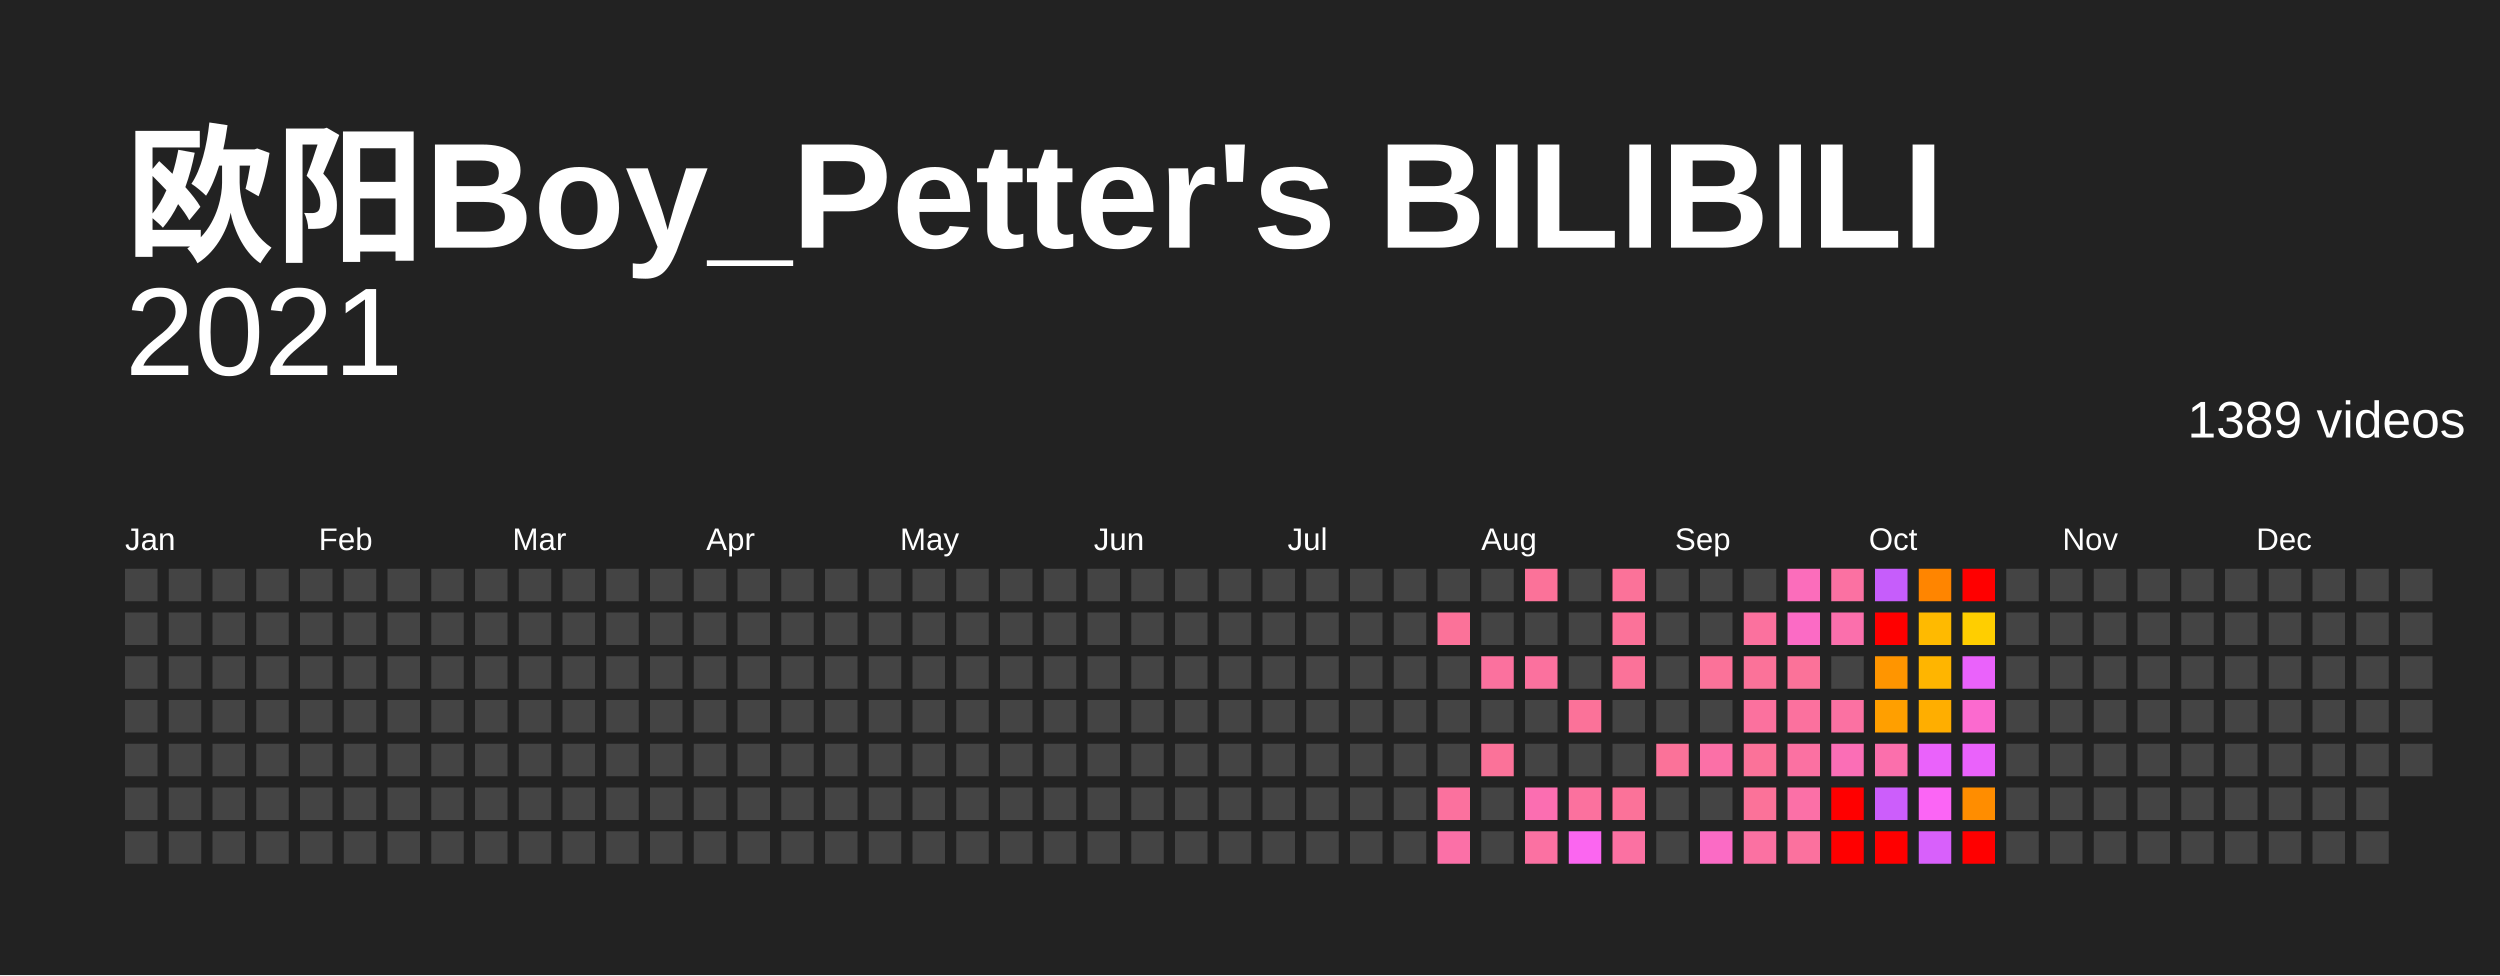
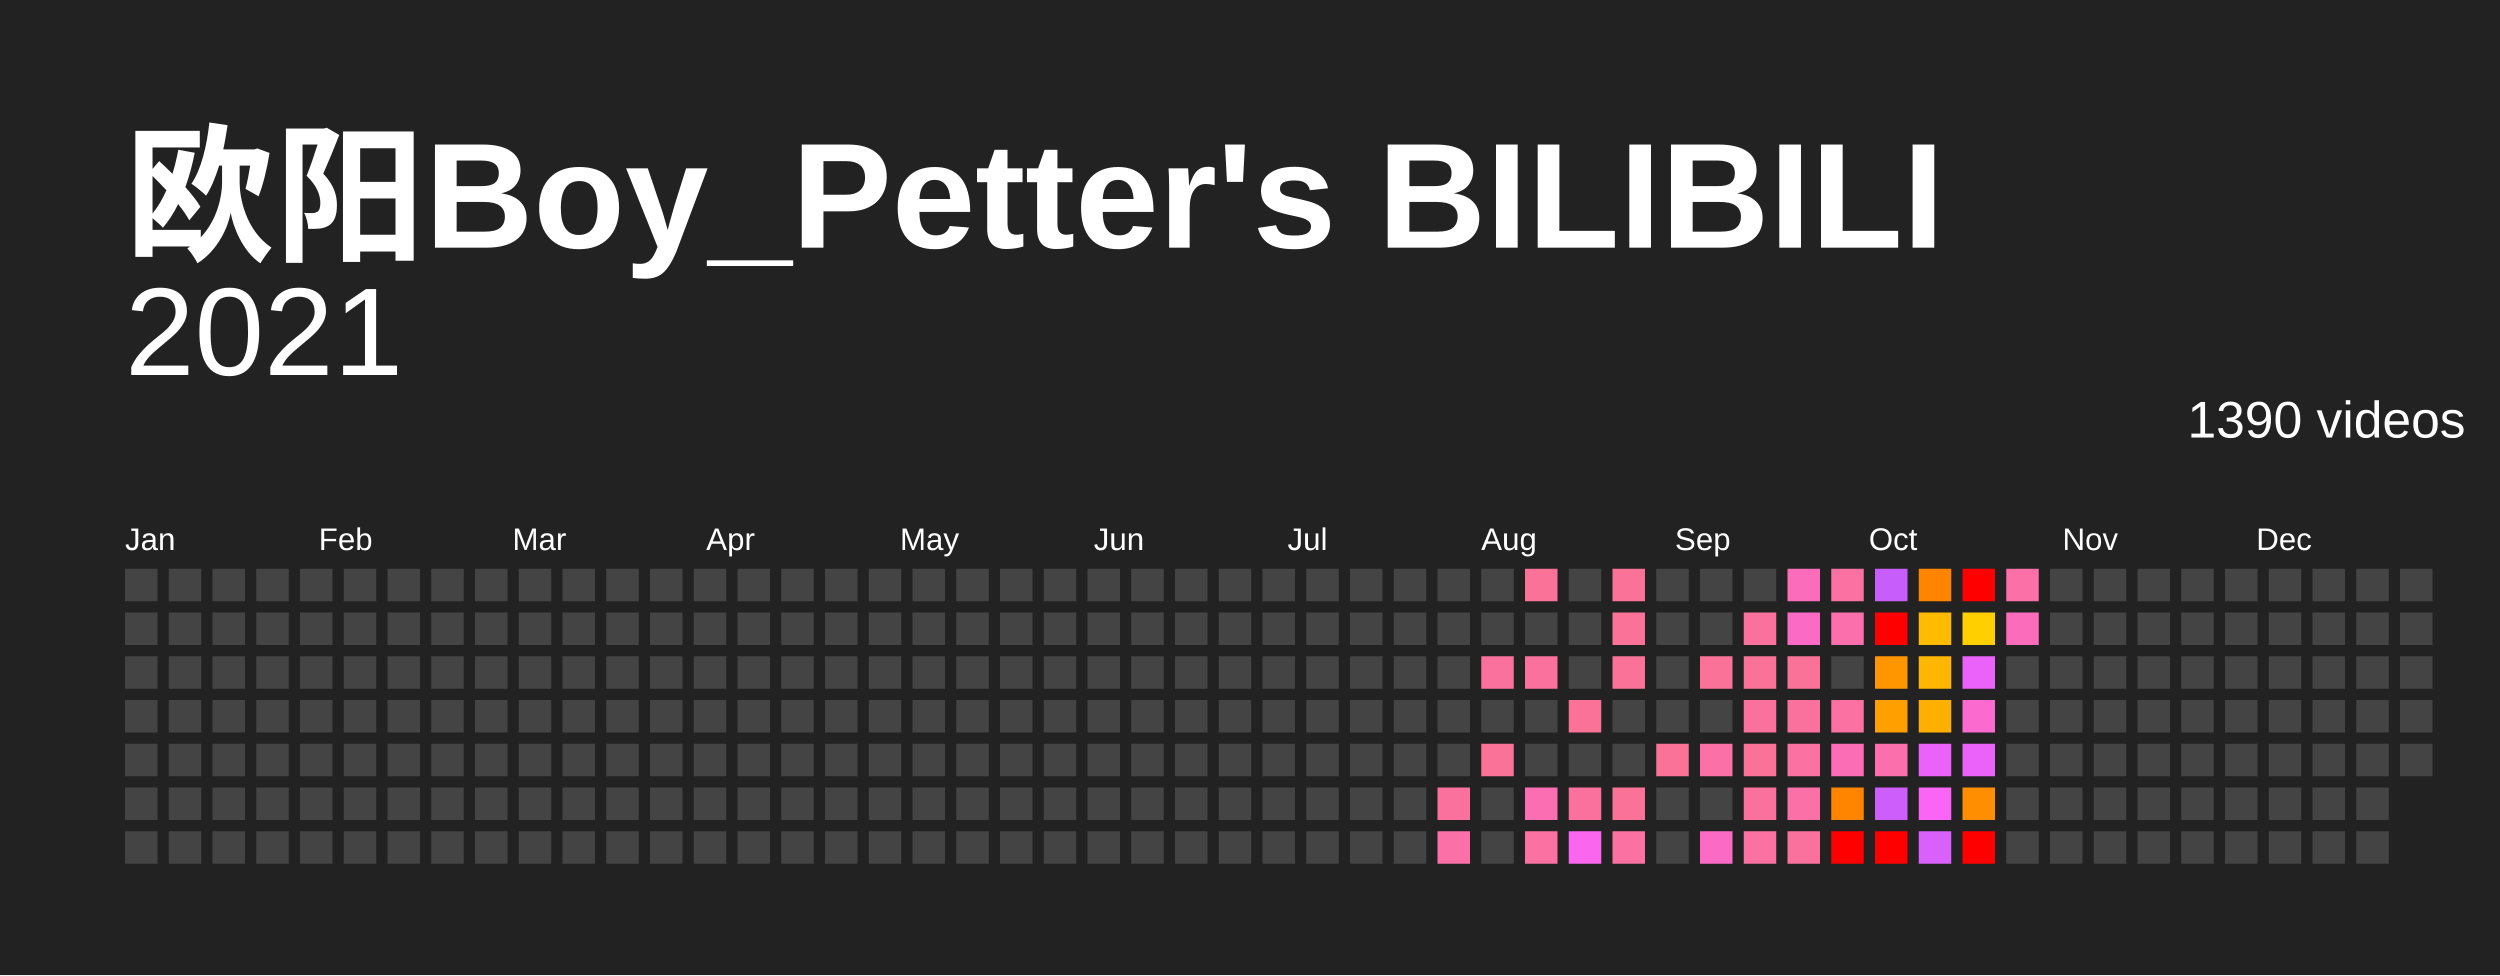
<svg xmlns="http://www.w3.org/2000/svg" baseProfile="full" height="78mm" version="1.1" viewBox="0,0,200,78" width="200mm">
  <defs />
  <rect fill="#222222" height="78" width="200" x="0" y="0" />
  <text fill="#FFFFFF" style="font-size:12px; font-family:Arial; font-weight:bold;" x="10" y="20">欧阳Boy_Petter's BILIBILI</text>
  <text alignment-baseline="hanging" fill="#FFFFFF" style="font-size:10.0px; font-family:Arial;" x="10" y="30">2021</text>
-   <text alignment-baseline="hanging" fill="#FFFFFF" style="font-size:4.125px; font-family:Arial;" x="175" y="35">1389 videos</text>
+   <text alignment-baseline="hanging" fill="#FFFFFF" style="font-size:4.125px; font-family:Arial;" x="175" y="35">1390 videos</text>
  <text fill="#FFFFFF" style="font-size:2.5px; font-family:Arial" x="10.0" y="44">Jan</text>
  <text fill="#FFFFFF" style="font-size:2.5px; font-family:Arial" x="25.5" y="44">Feb</text>
  <text fill="#FFFFFF" style="font-size:2.5px; font-family:Arial" x="41.0" y="44">Mar</text>
  <text fill="#FFFFFF" style="font-size:2.5px; font-family:Arial" x="56.5" y="44">Apr</text>
  <text fill="#FFFFFF" style="font-size:2.5px; font-family:Arial" x="72.0" y="44">May</text>
  <text fill="#FFFFFF" style="font-size:2.5px; font-family:Arial" x="87.5" y="44">Jun</text>
  <text fill="#FFFFFF" style="font-size:2.5px; font-family:Arial" x="103.0" y="44">Jul</text>
  <text fill="#FFFFFF" style="font-size:2.5px; font-family:Arial" x="118.5" y="44">Aug</text>
  <text fill="#FFFFFF" style="font-size:2.5px; font-family:Arial" x="134.0" y="44">Sep</text>
  <text fill="#FFFFFF" style="font-size:2.5px; font-family:Arial" x="149.5" y="44">Oct</text>
  <text fill="#FFFFFF" style="font-size:2.5px; font-family:Arial" x="165.0" y="44">Nov</text>
  <text fill="#FFFFFF" style="font-size:2.5px; font-family:Arial" x="180.5" y="44">Dec</text>
  <rect fill="#444444" height="2.6" width="2.6" x="10.0" y="45.5" />
  <rect fill="#444444" height="2.6" width="2.6" x="10.0" y="49.0" />
  <rect fill="#444444" height="2.6" width="2.6" x="10.0" y="52.5" />
  <rect fill="#444444" height="2.6" width="2.6" x="10.0" y="56.0" />
  <rect fill="#444444" height="2.6" width="2.6" x="10.0" y="59.5" />
  <rect fill="#444444" height="2.6" width="2.6" x="10.0" y="63.0" />
  <rect fill="#444444" height="2.6" width="2.6" x="10.0" y="66.5" />
  <rect fill="#444444" height="2.6" width="2.6" x="13.5" y="45.5" />
  <rect fill="#444444" height="2.6" width="2.6" x="13.5" y="49.0" />
  <rect fill="#444444" height="2.6" width="2.6" x="13.5" y="52.5" />
  <rect fill="#444444" height="2.6" width="2.6" x="13.5" y="56.0" />
  <rect fill="#444444" height="2.6" width="2.6" x="13.5" y="59.5" />
  <rect fill="#444444" height="2.6" width="2.6" x="13.5" y="63.0" />
  <rect fill="#444444" height="2.6" width="2.6" x="13.5" y="66.5" />
  <rect fill="#444444" height="2.6" width="2.6" x="17.0" y="45.5" />
  <rect fill="#444444" height="2.6" width="2.6" x="17.0" y="49.0" />
  <rect fill="#444444" height="2.6" width="2.6" x="17.0" y="52.5" />
  <rect fill="#444444" height="2.6" width="2.6" x="17.0" y="56.0" />
  <rect fill="#444444" height="2.6" width="2.6" x="17.0" y="59.5" />
  <rect fill="#444444" height="2.6" width="2.6" x="17.0" y="63.0" />
  <rect fill="#444444" height="2.6" width="2.6" x="17.0" y="66.5" />
  <rect fill="#444444" height="2.6" width="2.6" x="20.5" y="45.5" />
  <rect fill="#444444" height="2.6" width="2.6" x="20.5" y="49.0" />
  <rect fill="#444444" height="2.6" width="2.6" x="20.5" y="52.5" />
  <rect fill="#444444" height="2.6" width="2.6" x="20.5" y="56.0" />
  <rect fill="#444444" height="2.6" width="2.6" x="20.5" y="59.5" />
  <rect fill="#444444" height="2.6" width="2.6" x="20.5" y="63.0" />
  <rect fill="#444444" height="2.6" width="2.6" x="20.5" y="66.5" />
  <rect fill="#444444" height="2.6" width="2.6" x="24.0" y="45.5" />
  <rect fill="#444444" height="2.6" width="2.6" x="24.0" y="49.0" />
  <rect fill="#444444" height="2.6" width="2.6" x="24.0" y="52.5" />
  <rect fill="#444444" height="2.6" width="2.6" x="24.0" y="56.0" />
  <rect fill="#444444" height="2.6" width="2.6" x="24.0" y="59.5" />
  <rect fill="#444444" height="2.6" width="2.6" x="24.0" y="63.0" />
  <rect fill="#444444" height="2.6" width="2.6" x="24.0" y="66.5" />
  <rect fill="#444444" height="2.6" width="2.6" x="27.5" y="45.5" />
  <rect fill="#444444" height="2.6" width="2.6" x="27.5" y="49.0" />
  <rect fill="#444444" height="2.6" width="2.6" x="27.5" y="52.5" />
  <rect fill="#444444" height="2.6" width="2.6" x="27.5" y="56.0" />
  <rect fill="#444444" height="2.6" width="2.6" x="27.5" y="59.5" />
  <rect fill="#444444" height="2.6" width="2.6" x="27.5" y="63.0" />
  <rect fill="#444444" height="2.6" width="2.6" x="27.5" y="66.5" />
  <rect fill="#444444" height="2.6" width="2.6" x="31.0" y="45.5" />
  <rect fill="#444444" height="2.6" width="2.6" x="31.0" y="49.0" />
  <rect fill="#444444" height="2.6" width="2.6" x="31.0" y="52.5" />
  <rect fill="#444444" height="2.6" width="2.6" x="31.0" y="56.0" />
  <rect fill="#444444" height="2.6" width="2.6" x="31.0" y="59.5" />
  <rect fill="#444444" height="2.6" width="2.6" x="31.0" y="63.0" />
  <rect fill="#444444" height="2.6" width="2.6" x="31.0" y="66.5" />
  <rect fill="#444444" height="2.6" width="2.6" x="34.5" y="45.5" />
  <rect fill="#444444" height="2.6" width="2.6" x="34.5" y="49.0" />
  <rect fill="#444444" height="2.6" width="2.6" x="34.5" y="52.5" />
  <rect fill="#444444" height="2.6" width="2.6" x="34.5" y="56.0" />
  <rect fill="#444444" height="2.6" width="2.6" x="34.5" y="59.5" />
  <rect fill="#444444" height="2.6" width="2.6" x="34.5" y="63.0" />
  <rect fill="#444444" height="2.6" width="2.6" x="34.5" y="66.5" />
  <rect fill="#444444" height="2.6" width="2.6" x="38.0" y="45.5" />
  <rect fill="#444444" height="2.6" width="2.6" x="38.0" y="49.0" />
  <rect fill="#444444" height="2.6" width="2.6" x="38.0" y="52.5" />
  <rect fill="#444444" height="2.6" width="2.6" x="38.0" y="56.0" />
  <rect fill="#444444" height="2.6" width="2.6" x="38.0" y="59.5" />
  <rect fill="#444444" height="2.6" width="2.6" x="38.0" y="63.0" />
  <rect fill="#444444" height="2.6" width="2.6" x="38.0" y="66.5" />
  <rect fill="#444444" height="2.6" width="2.6" x="41.5" y="45.5" />
  <rect fill="#444444" height="2.6" width="2.6" x="41.5" y="49.0" />
  <rect fill="#444444" height="2.6" width="2.6" x="41.5" y="52.5" />
  <rect fill="#444444" height="2.6" width="2.6" x="41.5" y="56.0" />
  <rect fill="#444444" height="2.6" width="2.6" x="41.5" y="59.5" />
  <rect fill="#444444" height="2.6" width="2.6" x="41.5" y="63.0" />
  <rect fill="#444444" height="2.6" width="2.6" x="41.5" y="66.5" />
  <rect fill="#444444" height="2.6" width="2.6" x="45.0" y="45.5" />
  <rect fill="#444444" height="2.6" width="2.6" x="45.0" y="49.0" />
  <rect fill="#444444" height="2.6" width="2.6" x="45.0" y="52.5" />
  <rect fill="#444444" height="2.6" width="2.6" x="45.0" y="56.0" />
  <rect fill="#444444" height="2.6" width="2.6" x="45.0" y="59.5" />
  <rect fill="#444444" height="2.6" width="2.6" x="45.0" y="63.0" />
  <rect fill="#444444" height="2.6" width="2.6" x="45.0" y="66.5" />
  <rect fill="#444444" height="2.6" width="2.6" x="48.5" y="45.5" />
  <rect fill="#444444" height="2.6" width="2.6" x="48.5" y="49.0" />
  <rect fill="#444444" height="2.6" width="2.6" x="48.5" y="52.5" />
  <rect fill="#444444" height="2.6" width="2.6" x="48.5" y="56.0" />
  <rect fill="#444444" height="2.6" width="2.6" x="48.5" y="59.5" />
  <rect fill="#444444" height="2.6" width="2.6" x="48.5" y="63.0" />
  <rect fill="#444444" height="2.6" width="2.6" x="48.5" y="66.5" />
  <rect fill="#444444" height="2.6" width="2.6" x="52.0" y="45.5" />
  <rect fill="#444444" height="2.6" width="2.6" x="52.0" y="49.0" />
  <rect fill="#444444" height="2.6" width="2.6" x="52.0" y="52.5" />
  <rect fill="#444444" height="2.6" width="2.6" x="52.0" y="56.0" />
  <rect fill="#444444" height="2.6" width="2.6" x="52.0" y="59.5" />
  <rect fill="#444444" height="2.6" width="2.6" x="52.0" y="63.0" />
  <rect fill="#444444" height="2.6" width="2.6" x="52.0" y="66.5" />
  <rect fill="#444444" height="2.6" width="2.6" x="55.5" y="45.5" />
  <rect fill="#444444" height="2.6" width="2.6" x="55.5" y="49.0" />
  <rect fill="#444444" height="2.6" width="2.6" x="55.5" y="52.5" />
  <rect fill="#444444" height="2.6" width="2.6" x="55.5" y="56.0" />
  <rect fill="#444444" height="2.6" width="2.6" x="55.5" y="59.5" />
  <rect fill="#444444" height="2.6" width="2.6" x="55.5" y="63.0" />
  <rect fill="#444444" height="2.6" width="2.6" x="55.5" y="66.5" />
  <rect fill="#444444" height="2.6" width="2.6" x="59.0" y="45.5" />
  <rect fill="#444444" height="2.6" width="2.6" x="59.0" y="49.0" />
  <rect fill="#444444" height="2.6" width="2.6" x="59.0" y="52.5" />
  <rect fill="#444444" height="2.6" width="2.6" x="59.0" y="56.0" />
  <rect fill="#444444" height="2.6" width="2.6" x="59.0" y="59.5" />
  <rect fill="#444444" height="2.6" width="2.6" x="59.0" y="63.0" />
  <rect fill="#444444" height="2.6" width="2.6" x="59.0" y="66.5" />
  <rect fill="#444444" height="2.6" width="2.6" x="62.5" y="45.5" />
  <rect fill="#444444" height="2.6" width="2.6" x="62.5" y="49.0" />
  <rect fill="#444444" height="2.6" width="2.6" x="62.5" y="52.5" />
  <rect fill="#444444" height="2.6" width="2.6" x="62.5" y="56.0" />
  <rect fill="#444444" height="2.6" width="2.6" x="62.5" y="59.5" />
  <rect fill="#444444" height="2.6" width="2.6" x="62.5" y="63.0" />
  <rect fill="#444444" height="2.6" width="2.6" x="62.5" y="66.5" />
  <rect fill="#444444" height="2.6" width="2.6" x="66.0" y="45.5" />
  <rect fill="#444444" height="2.6" width="2.6" x="66.0" y="49.0" />
  <rect fill="#444444" height="2.6" width="2.6" x="66.0" y="52.5" />
  <rect fill="#444444" height="2.6" width="2.6" x="66.0" y="56.0" />
  <rect fill="#444444" height="2.6" width="2.6" x="66.0" y="59.5" />
  <rect fill="#444444" height="2.6" width="2.6" x="66.0" y="63.0" />
  <rect fill="#444444" height="2.6" width="2.6" x="66.0" y="66.5" />
  <rect fill="#444444" height="2.6" width="2.6" x="69.5" y="45.5" />
  <rect fill="#444444" height="2.6" width="2.6" x="69.5" y="49.0" />
  <rect fill="#444444" height="2.6" width="2.6" x="69.5" y="52.5" />
  <rect fill="#444444" height="2.6" width="2.6" x="69.5" y="56.0" />
  <rect fill="#444444" height="2.6" width="2.6" x="69.5" y="59.5" />
  <rect fill="#444444" height="2.6" width="2.6" x="69.5" y="63.0" />
  <rect fill="#444444" height="2.6" width="2.6" x="69.5" y="66.5" />
  <rect fill="#444444" height="2.6" width="2.6" x="73.0" y="45.5" />
  <rect fill="#444444" height="2.6" width="2.6" x="73.0" y="49.0" />
  <rect fill="#444444" height="2.6" width="2.6" x="73.0" y="52.5" />
  <rect fill="#444444" height="2.6" width="2.6" x="73.0" y="56.0" />
  <rect fill="#444444" height="2.6" width="2.6" x="73.0" y="59.5" />
  <rect fill="#444444" height="2.6" width="2.6" x="73.0" y="63.0" />
  <rect fill="#444444" height="2.6" width="2.6" x="73.0" y="66.5" />
  <rect fill="#444444" height="2.6" width="2.6" x="76.5" y="45.5" />
  <rect fill="#444444" height="2.6" width="2.6" x="76.5" y="49.0" />
  <rect fill="#444444" height="2.6" width="2.6" x="76.5" y="52.5" />
  <rect fill="#444444" height="2.6" width="2.6" x="76.5" y="56.0" />
  <rect fill="#444444" height="2.6" width="2.6" x="76.5" y="59.5" />
  <rect fill="#444444" height="2.6" width="2.6" x="76.5" y="63.0" />
  <rect fill="#444444" height="2.6" width="2.6" x="76.5" y="66.5" />
  <rect fill="#444444" height="2.6" width="2.6" x="80.0" y="45.5" />
  <rect fill="#444444" height="2.6" width="2.6" x="80.0" y="49.0" />
  <rect fill="#444444" height="2.6" width="2.6" x="80.0" y="52.5" />
  <rect fill="#444444" height="2.6" width="2.6" x="80.0" y="56.0" />
  <rect fill="#444444" height="2.6" width="2.6" x="80.0" y="59.5" />
  <rect fill="#444444" height="2.6" width="2.6" x="80.0" y="63.0" />
  <rect fill="#444444" height="2.6" width="2.6" x="80.0" y="66.5" />
  <rect fill="#444444" height="2.6" width="2.6" x="83.5" y="45.5" />
  <rect fill="#444444" height="2.6" width="2.6" x="83.5" y="49.0" />
  <rect fill="#444444" height="2.6" width="2.6" x="83.5" y="52.5" />
  <rect fill="#444444" height="2.6" width="2.6" x="83.5" y="56.0" />
  <rect fill="#444444" height="2.6" width="2.6" x="83.5" y="59.5" />
  <rect fill="#444444" height="2.6" width="2.6" x="83.5" y="63.0" />
  <rect fill="#444444" height="2.6" width="2.6" x="83.5" y="66.5" />
  <rect fill="#444444" height="2.6" width="2.6" x="87.0" y="45.5" />
  <rect fill="#444444" height="2.6" width="2.6" x="87.0" y="49.0" />
  <rect fill="#444444" height="2.6" width="2.6" x="87.0" y="52.5" />
  <rect fill="#444444" height="2.6" width="2.6" x="87.0" y="56.0" />
  <rect fill="#444444" height="2.6" width="2.6" x="87.0" y="59.5" />
  <rect fill="#444444" height="2.6" width="2.6" x="87.0" y="63.0" />
  <rect fill="#444444" height="2.6" width="2.6" x="87.0" y="66.5" />
  <rect fill="#444444" height="2.6" width="2.6" x="90.5" y="45.5" />
  <rect fill="#444444" height="2.6" width="2.6" x="90.5" y="49.0" />
  <rect fill="#444444" height="2.6" width="2.6" x="90.5" y="52.5" />
  <rect fill="#444444" height="2.6" width="2.6" x="90.5" y="56.0" />
  <rect fill="#444444" height="2.6" width="2.6" x="90.5" y="59.5" />
  <rect fill="#444444" height="2.6" width="2.6" x="90.5" y="63.0" />
  <rect fill="#444444" height="2.6" width="2.6" x="90.5" y="66.5" />
  <rect fill="#444444" height="2.6" width="2.6" x="94.0" y="45.5" />
  <rect fill="#444444" height="2.6" width="2.6" x="94.0" y="49.0" />
  <rect fill="#444444" height="2.6" width="2.6" x="94.0" y="52.5" />
  <rect fill="#444444" height="2.6" width="2.6" x="94.0" y="56.0" />
  <rect fill="#444444" height="2.6" width="2.6" x="94.0" y="59.5" />
  <rect fill="#444444" height="2.6" width="2.6" x="94.0" y="63.0" />
  <rect fill="#444444" height="2.6" width="2.6" x="94.0" y="66.5" />
  <rect fill="#444444" height="2.6" width="2.6" x="97.5" y="45.5" />
  <rect fill="#444444" height="2.6" width="2.6" x="97.5" y="49.0" />
  <rect fill="#444444" height="2.6" width="2.6" x="97.5" y="52.5" />
  <rect fill="#444444" height="2.6" width="2.6" x="97.5" y="56.0" />
  <rect fill="#444444" height="2.6" width="2.6" x="97.5" y="59.5" />
  <rect fill="#444444" height="2.6" width="2.6" x="97.5" y="63.0" />
  <rect fill="#444444" height="2.6" width="2.6" x="97.5" y="66.5" />
  <rect fill="#444444" height="2.6" width="2.6" x="101.0" y="45.5" />
  <rect fill="#444444" height="2.6" width="2.6" x="101.0" y="49.0" />
  <rect fill="#444444" height="2.6" width="2.6" x="101.0" y="52.5" />
  <rect fill="#444444" height="2.6" width="2.6" x="101.0" y="56.0" />
  <rect fill="#444444" height="2.6" width="2.6" x="101.0" y="59.5" />
  <rect fill="#444444" height="2.6" width="2.6" x="101.0" y="63.0" />
  <rect fill="#444444" height="2.6" width="2.6" x="101.0" y="66.5" />
  <rect fill="#444444" height="2.6" width="2.6" x="104.5" y="45.5" />
  <rect fill="#444444" height="2.6" width="2.6" x="104.5" y="49.0" />
  <rect fill="#444444" height="2.6" width="2.6" x="104.5" y="52.5" />
  <rect fill="#444444" height="2.6" width="2.6" x="104.5" y="56.0" />
  <rect fill="#444444" height="2.6" width="2.6" x="104.5" y="59.5" />
  <rect fill="#444444" height="2.6" width="2.6" x="104.5" y="63.0" />
  <rect fill="#444444" height="2.6" width="2.6" x="104.5" y="66.5" />
  <rect fill="#444444" height="2.6" width="2.6" x="108.0" y="45.5" />
  <rect fill="#444444" height="2.6" width="2.6" x="108.0" y="49.0" />
  <rect fill="#444444" height="2.6" width="2.6" x="108.0" y="52.5" />
  <rect fill="#444444" height="2.6" width="2.6" x="108.0" y="56.0" />
  <rect fill="#444444" height="2.6" width="2.6" x="108.0" y="59.5" />
  <rect fill="#444444" height="2.6" width="2.6" x="108.0" y="63.0" />
  <rect fill="#444444" height="2.6" width="2.6" x="108.0" y="66.5" />
  <rect fill="#444444" height="2.6" width="2.6" x="111.5" y="45.5" />
  <rect fill="#444444" height="2.6" width="2.6" x="111.5" y="49.0" />
  <rect fill="#444444" height="2.6" width="2.6" x="111.5" y="52.5" />
  <rect fill="#444444" height="2.6" width="2.6" x="111.5" y="56.0" />
  <rect fill="#444444" height="2.6" width="2.6" x="111.5" y="59.5" />
  <rect fill="#444444" height="2.6" width="2.6" x="111.5" y="63.0" />
  <rect fill="#444444" height="2.6" width="2.6" x="111.5" y="66.5" />
  <rect fill="#444444" height="2.6" width="2.6" x="115.0" y="45.5" />
-   <rect fill="#fb7299" height="2.6" width="2.6" x="115.0" y="49.0" />
+   <rect fill="#444444" height="2.6" width="2.6" x="115.0" y="49.0" />
  <rect fill="#444444" height="2.6" width="2.6" x="115.0" y="52.5" />
  <rect fill="#444444" height="2.6" width="2.6" x="115.0" y="56.0" />
  <rect fill="#444444" height="2.6" width="2.6" x="115.0" y="59.5" />
  <rect fill="#fb719e" height="2.6" width="2.6" x="115.0" y="63.0" />
  <rect fill="#fb70a7" height="2.6" width="2.6" x="115.0" y="66.5" />
  <rect fill="#444444" height="2.6" width="2.6" x="118.5" y="45.5" />
  <rect fill="#444444" height="2.6" width="2.6" x="118.5" y="49.0" />
  <rect fill="#fb719e" height="2.6" width="2.6" x="118.5" y="52.5" />
  <rect fill="#444444" height="2.6" width="2.6" x="118.5" y="56.0" />
  <rect fill="#fb7299" height="2.6" width="2.6" x="118.5" y="59.5" />
  <rect fill="#444444" height="2.6" width="2.6" x="118.5" y="63.0" />
  <rect fill="#444444" height="2.6" width="2.6" x="118.5" y="66.5" />
  <rect fill="#fb7299" height="2.6" width="2.6" x="122.0" y="45.5" />
  <rect fill="#444444" height="2.6" width="2.6" x="122.0" y="49.0" />
  <rect fill="#fb719e" height="2.6" width="2.6" x="122.0" y="52.5" />
  <rect fill="#444444" height="2.6" width="2.6" x="122.0" y="56.0" />
  <rect fill="#444444" height="2.6" width="2.6" x="122.0" y="59.5" />
  <rect fill="#fb6eb1" height="2.6" width="2.6" x="122.0" y="63.0" />
  <rect fill="#fb71a2" height="2.6" width="2.6" x="122.0" y="66.5" />
  <rect fill="#444444" height="2.6" width="2.6" x="125.5" y="45.5" />
  <rect fill="#444444" height="2.6" width="2.6" x="125.5" y="49.0" />
  <rect fill="#444444" height="2.6" width="2.6" x="125.5" y="52.5" />
  <rect fill="#fb7299" height="2.6" width="2.6" x="125.5" y="56.0" />
  <rect fill="#444444" height="2.6" width="2.6" x="125.5" y="59.5" />
  <rect fill="#fb719e" height="2.6" width="2.6" x="125.5" y="63.0" />
-   <rect fill="#fb66f0" height="2.6" width="2.6" x="125.5" y="66.5" />
+   <rect fill="#fb66ef" height="2.6" width="2.6" x="125.5" y="66.5" />
  <rect fill="#fb7299" height="2.6" width="2.6" x="129.0" y="45.5" />
  <rect fill="#fb7299" height="2.6" width="2.6" x="129.0" y="49.0" />
  <rect fill="#fb7299" height="2.6" width="2.6" x="129.0" y="52.5" />
  <rect fill="#444444" height="2.6" width="2.6" x="129.0" y="56.0" />
  <rect fill="#444444" height="2.6" width="2.6" x="129.0" y="59.5" />
  <rect fill="#fb7299" height="2.6" width="2.6" x="129.0" y="63.0" />
  <rect fill="#fb71a2" height="2.6" width="2.6" x="129.0" y="66.5" />
  <rect fill="#444444" height="2.6" width="2.6" x="132.5" y="45.5" />
  <rect fill="#444444" height="2.6" width="2.6" x="132.5" y="49.0" />
  <rect fill="#444444" height="2.6" width="2.6" x="132.5" y="52.5" />
  <rect fill="#444444" height="2.6" width="2.6" x="132.5" y="56.0" />
  <rect fill="#fb7299" height="2.6" width="2.6" x="132.5" y="59.5" />
  <rect fill="#444444" height="2.6" width="2.6" x="132.5" y="63.0" />
  <rect fill="#444444" height="2.6" width="2.6" x="132.5" y="66.5" />
  <rect fill="#444444" height="2.6" width="2.6" x="136.0" y="45.5" />
  <rect fill="#444444" height="2.6" width="2.6" x="136.0" y="49.0" />
  <rect fill="#fb7299" height="2.6" width="2.6" x="136.0" y="52.5" />
  <rect fill="#444444" height="2.6" width="2.6" x="136.0" y="56.0" />
  <rect fill="#fb70a7" height="2.6" width="2.6" x="136.0" y="59.5" />
  <rect fill="#444444" height="2.6" width="2.6" x="136.0" y="63.0" />
  <rect fill="#fb6bc5" height="2.6" width="2.6" x="136.0" y="66.5" />
  <rect fill="#444444" height="2.6" width="2.6" x="139.5" y="45.5" />
  <rect fill="#fb719e" height="2.6" width="2.6" x="139.5" y="49.0" />
  <rect fill="#fb7299" height="2.6" width="2.6" x="139.5" y="52.5" />
  <rect fill="#fb719e" height="2.6" width="2.6" x="139.5" y="56.0" />
  <rect fill="#fb7299" height="2.6" width="2.6" x="139.5" y="59.5" />
-   <rect fill="#fb7299" height="2.6" width="2.6" x="139.5" y="63.0" />
+   <rect fill="#fb719e" height="2.6" width="2.6" x="139.5" y="63.0" />
  <rect fill="#fb71a2" height="2.6" width="2.6" x="139.5" y="66.5" />
  <rect fill="#fb6dbb" height="2.6" width="2.6" x="143.0" y="45.5" />
  <rect fill="#fb6bc5" height="2.6" width="2.6" x="143.0" y="49.0" />
  <rect fill="#fb7299" height="2.6" width="2.6" x="143.0" y="52.5" />
  <rect fill="#fb719e" height="2.6" width="2.6" x="143.0" y="56.0" />
  <rect fill="#fb71a2" height="2.6" width="2.6" x="143.0" y="59.5" />
  <rect fill="#fb70a7" height="2.6" width="2.6" x="143.0" y="63.0" />
  <rect fill="#fb719e" height="2.6" width="2.6" x="143.0" y="66.5" />
  <rect fill="#fb71a2" height="2.6" width="2.6" x="146.5" y="45.5" />
  <rect fill="#fb6fac" height="2.6" width="2.6" x="146.5" y="49.0" />
  <rect fill="#444444" height="2.6" width="2.6" x="146.5" y="52.5" />
  <rect fill="#fb71a2" height="2.6" width="2.6" x="146.5" y="56.0" />
  <rect fill="#fb6eb6" height="2.6" width="2.6" x="146.5" y="59.5" />
-   <rect fill="red" height="2.6" width="2.6" x="146.5" y="63.0" />
+   <rect fill="#ff8500" height="2.6" width="2.6" x="146.5" y="63.0" />
  <rect fill="red" height="2.6" width="2.6" x="146.5" y="66.5" />
-   <rect fill="#c65dfb" height="2.6" width="2.6" x="150.0" y="45.5" />
+   <rect fill="#c75efb" height="2.6" width="2.6" x="150.0" y="45.5" />
  <rect fill="red" height="2.6" width="2.6" x="150.0" y="49.0" />
-   <rect fill="#ff9500" height="2.6" width="2.6" x="150.0" y="52.5" />
-   <rect fill="#ff9f00" height="2.6" width="2.6" x="150.0" y="56.0" />
+   <rect fill="#ff9600" height="2.6" width="2.6" x="150.0" y="52.5" />
+   <rect fill="#ffa000" height="2.6" width="2.6" x="150.0" y="56.0" />
  <rect fill="#fb6fac" height="2.6" width="2.6" x="150.0" y="59.5" />
-   <rect fill="#cc5efb" height="2.6" width="2.6" x="150.0" y="63.0" />
+   <rect fill="#cd5efb" height="2.6" width="2.6" x="150.0" y="63.0" />
  <rect fill="red" height="2.6" width="2.6" x="150.0" y="66.5" />
  <rect fill="#ff8500" height="2.6" width="2.6" x="153.5" y="45.5" />
-   <rect fill="#ffba00" height="2.6" width="2.6" x="153.5" y="49.0" />
-   <rect fill="#ffb500" height="2.6" width="2.6" x="153.5" y="52.5" />
-   <rect fill="#ffae00" height="2.6" width="2.6" x="153.5" y="56.0" />
-   <rect fill="#ea62fb" height="2.6" width="2.6" x="153.5" y="59.5" />
+   <rect fill="#ffbb00" height="2.6" width="2.6" x="153.5" y="49.0" />
+   <rect fill="#ffb600" height="2.6" width="2.6" x="153.5" y="52.5" />
+   <rect fill="#ffaf00" height="2.6" width="2.6" x="153.5" y="56.0" />
+   <rect fill="#eb62fb" height="2.6" width="2.6" x="153.5" y="59.5" />
  <rect fill="#fb65f5" height="2.6" width="2.6" x="153.5" y="63.0" />
-   <rect fill="#d860fb" height="2.6" width="2.6" x="153.5" y="66.5" />
+   <rect fill="#d960fb" height="2.6" width="2.6" x="153.5" y="66.5" />
  <rect fill="red" height="2.6" width="2.6" x="157.0" y="45.5" />
-   <rect fill="#ffce00" height="2.6" width="2.6" x="157.0" y="49.0" />
-   <rect fill="#ea62fb" height="2.6" width="2.6" x="157.0" y="52.5" />
+   <rect fill="#ffcf00" height="2.6" width="2.6" x="157.0" y="49.0" />
+   <rect fill="#eb62fb" height="2.6" width="2.6" x="157.0" y="52.5" />
  <rect fill="#fb6acf" height="2.6" width="2.6" x="157.0" y="56.0" />
-   <rect fill="#ea62fb" height="2.6" width="2.6" x="157.0" y="59.5" />
-   <rect fill="#ff8d00" height="2.6" width="2.6" x="157.0" y="63.0" />
+   <rect fill="#eb62fb" height="2.6" width="2.6" x="157.0" y="59.5" />
+   <rect fill="#ff8e00" height="2.6" width="2.6" x="157.0" y="63.0" />
  <rect fill="red" height="2.6" width="2.6" x="157.0" y="66.5" />
-   <rect fill="#444444" height="2.6" width="2.6" x="160.5" y="45.5" />
-   <rect fill="#444444" height="2.6" width="2.6" x="160.5" y="49.0" />
+   <rect fill="#fb70a7" height="2.6" width="2.6" x="160.5" y="45.5" />
+   <rect fill="#fb6dbb" height="2.6" width="2.6" x="160.5" y="49.0" />
  <rect fill="#444444" height="2.6" width="2.6" x="160.5" y="52.5" />
  <rect fill="#444444" height="2.6" width="2.6" x="160.5" y="56.0" />
  <rect fill="#444444" height="2.6" width="2.6" x="160.5" y="59.5" />
  <rect fill="#444444" height="2.6" width="2.6" x="160.5" y="63.0" />
  <rect fill="#444444" height="2.6" width="2.6" x="160.5" y="66.5" />
  <rect fill="#444444" height="2.6" width="2.6" x="164.0" y="45.5" />
  <rect fill="#444444" height="2.6" width="2.6" x="164.0" y="49.0" />
  <rect fill="#444444" height="2.6" width="2.6" x="164.0" y="52.5" />
  <rect fill="#444444" height="2.6" width="2.6" x="164.0" y="56.0" />
  <rect fill="#444444" height="2.6" width="2.6" x="164.0" y="59.5" />
  <rect fill="#444444" height="2.6" width="2.6" x="164.0" y="63.0" />
  <rect fill="#444444" height="2.6" width="2.6" x="164.0" y="66.5" />
  <rect fill="#444444" height="2.6" width="2.6" x="167.5" y="45.5" />
  <rect fill="#444444" height="2.6" width="2.6" x="167.5" y="49.0" />
  <rect fill="#444444" height="2.6" width="2.6" x="167.5" y="52.5" />
  <rect fill="#444444" height="2.6" width="2.6" x="167.5" y="56.0" />
  <rect fill="#444444" height="2.6" width="2.6" x="167.5" y="59.5" />
  <rect fill="#444444" height="2.6" width="2.6" x="167.5" y="63.0" />
  <rect fill="#444444" height="2.6" width="2.6" x="167.5" y="66.5" />
  <rect fill="#444444" height="2.6" width="2.6" x="171.0" y="45.5" />
  <rect fill="#444444" height="2.6" width="2.6" x="171.0" y="49.0" />
  <rect fill="#444444" height="2.6" width="2.6" x="171.0" y="52.5" />
  <rect fill="#444444" height="2.6" width="2.6" x="171.0" y="56.0" />
  <rect fill="#444444" height="2.6" width="2.6" x="171.0" y="59.5" />
  <rect fill="#444444" height="2.6" width="2.6" x="171.0" y="63.0" />
  <rect fill="#444444" height="2.6" width="2.6" x="171.0" y="66.5" />
  <rect fill="#444444" height="2.6" width="2.6" x="174.5" y="45.5" />
  <rect fill="#444444" height="2.6" width="2.6" x="174.5" y="49.0" />
  <rect fill="#444444" height="2.6" width="2.6" x="174.5" y="52.5" />
  <rect fill="#444444" height="2.6" width="2.6" x="174.5" y="56.0" />
  <rect fill="#444444" height="2.6" width="2.6" x="174.5" y="59.5" />
  <rect fill="#444444" height="2.6" width="2.6" x="174.5" y="63.0" />
  <rect fill="#444444" height="2.6" width="2.6" x="174.5" y="66.5" />
  <rect fill="#444444" height="2.6" width="2.6" x="178.0" y="45.5" />
  <rect fill="#444444" height="2.6" width="2.6" x="178.0" y="49.0" />
  <rect fill="#444444" height="2.6" width="2.6" x="178.0" y="52.5" />
  <rect fill="#444444" height="2.6" width="2.6" x="178.0" y="56.0" />
  <rect fill="#444444" height="2.6" width="2.6" x="178.0" y="59.5" />
  <rect fill="#444444" height="2.6" width="2.6" x="178.0" y="63.0" />
  <rect fill="#444444" height="2.6" width="2.6" x="178.0" y="66.5" />
  <rect fill="#444444" height="2.6" width="2.6" x="181.5" y="45.5" />
  <rect fill="#444444" height="2.6" width="2.6" x="181.5" y="49.0" />
  <rect fill="#444444" height="2.6" width="2.6" x="181.5" y="52.5" />
  <rect fill="#444444" height="2.6" width="2.6" x="181.5" y="56.0" />
  <rect fill="#444444" height="2.6" width="2.6" x="181.5" y="59.5" />
  <rect fill="#444444" height="2.6" width="2.6" x="181.5" y="63.0" />
  <rect fill="#444444" height="2.6" width="2.6" x="181.5" y="66.5" />
  <rect fill="#444444" height="2.6" width="2.6" x="185.0" y="45.5" />
  <rect fill="#444444" height="2.6" width="2.6" x="185.0" y="49.0" />
  <rect fill="#444444" height="2.6" width="2.6" x="185.0" y="52.5" />
  <rect fill="#444444" height="2.6" width="2.6" x="185.0" y="56.0" />
  <rect fill="#444444" height="2.6" width="2.6" x="185.0" y="59.5" />
  <rect fill="#444444" height="2.6" width="2.6" x="185.0" y="63.0" />
  <rect fill="#444444" height="2.6" width="2.6" x="185.0" y="66.5" />
  <rect fill="#444444" height="2.6" width="2.6" x="188.5" y="45.5" />
  <rect fill="#444444" height="2.6" width="2.6" x="188.5" y="49.0" />
  <rect fill="#444444" height="2.6" width="2.6" x="188.5" y="52.5" />
  <rect fill="#444444" height="2.6" width="2.6" x="188.5" y="56.0" />
  <rect fill="#444444" height="2.6" width="2.6" x="188.5" y="59.5" />
  <rect fill="#444444" height="2.6" width="2.6" x="188.5" y="63.0" />
  <rect fill="#444444" height="2.6" width="2.6" x="188.5" y="66.5" />
  <rect fill="#444444" height="2.6" width="2.6" x="192.0" y="45.5" />
  <rect fill="#444444" height="2.6" width="2.6" x="192.0" y="49.0" />
  <rect fill="#444444" height="2.6" width="2.6" x="192.0" y="52.5" />
  <rect fill="#444444" height="2.6" width="2.6" x="192.0" y="56.0" />
  <rect fill="#444444" height="2.6" width="2.6" x="192.0" y="59.5" />
</svg>
